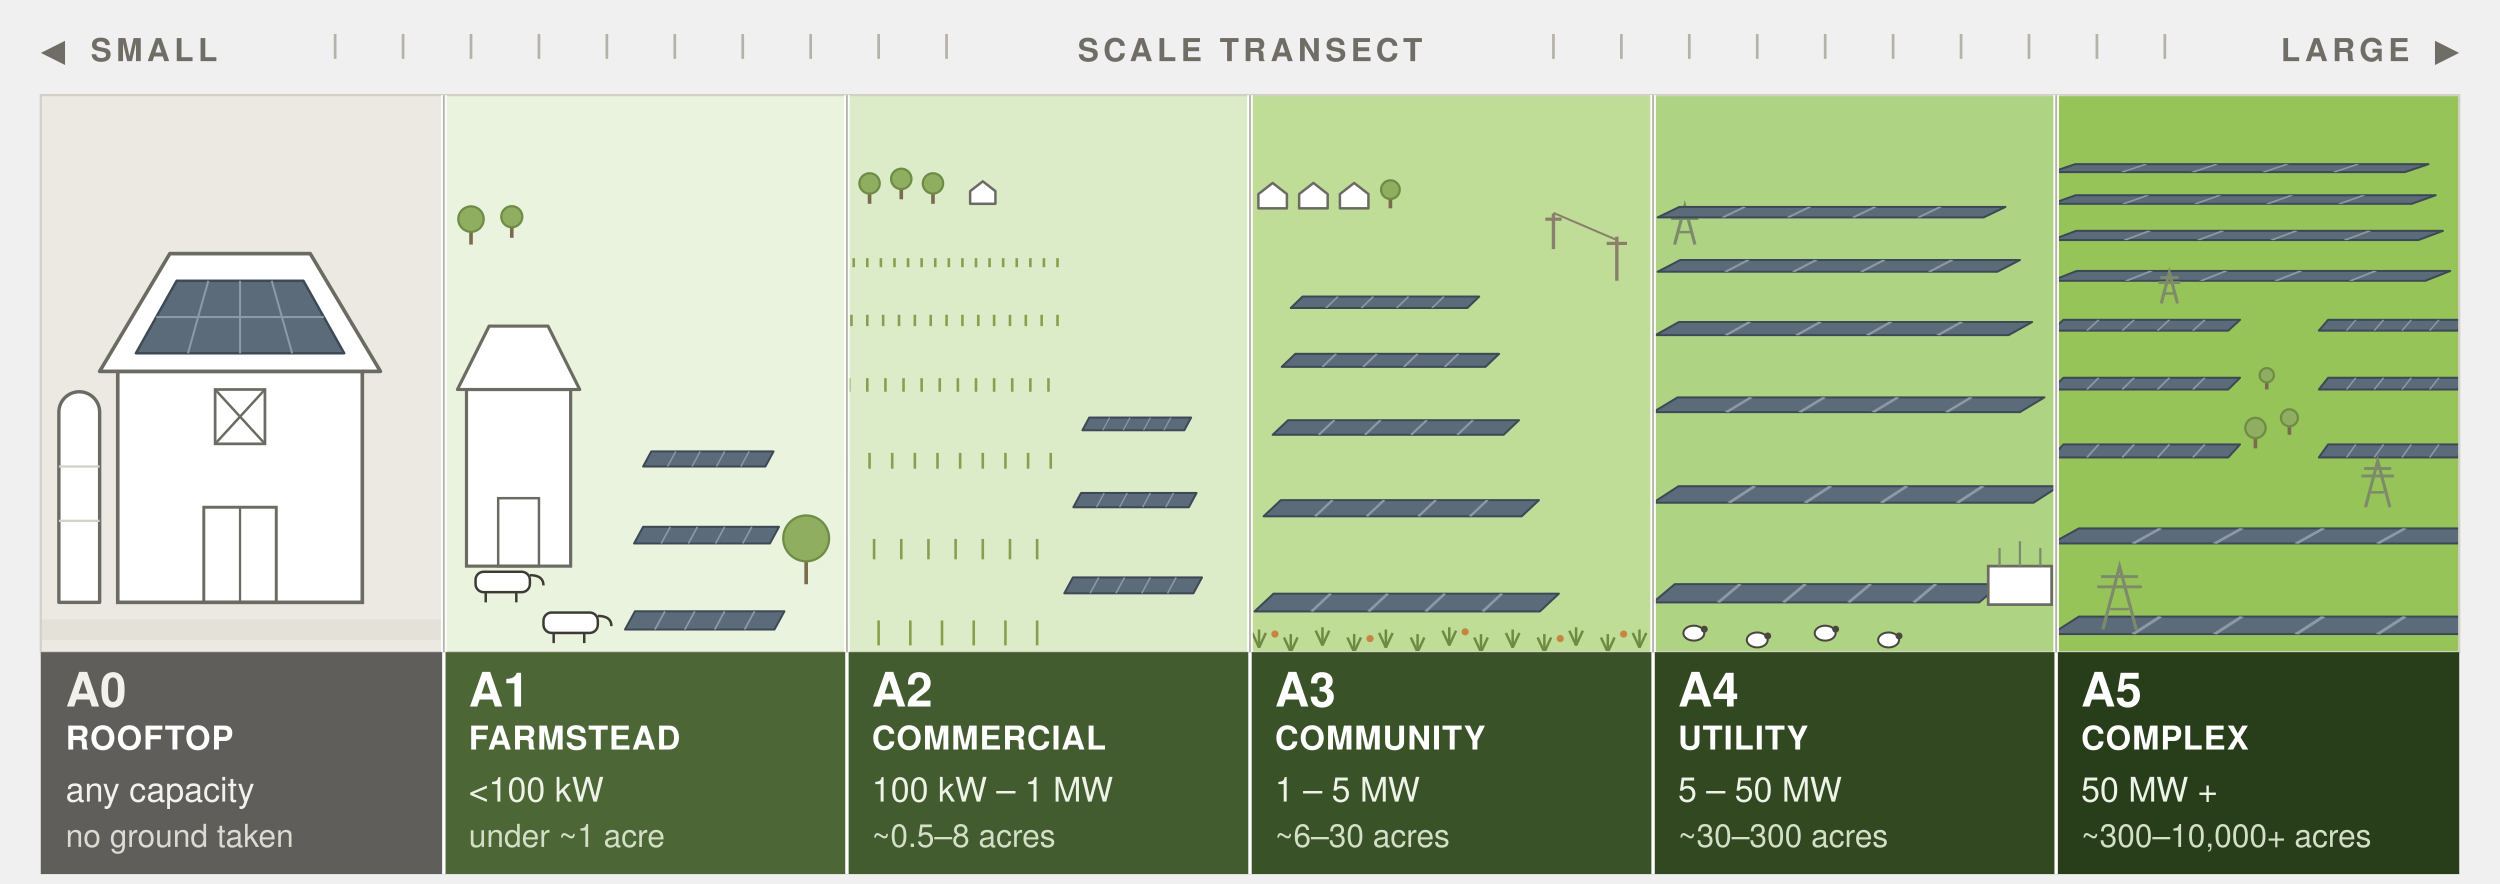
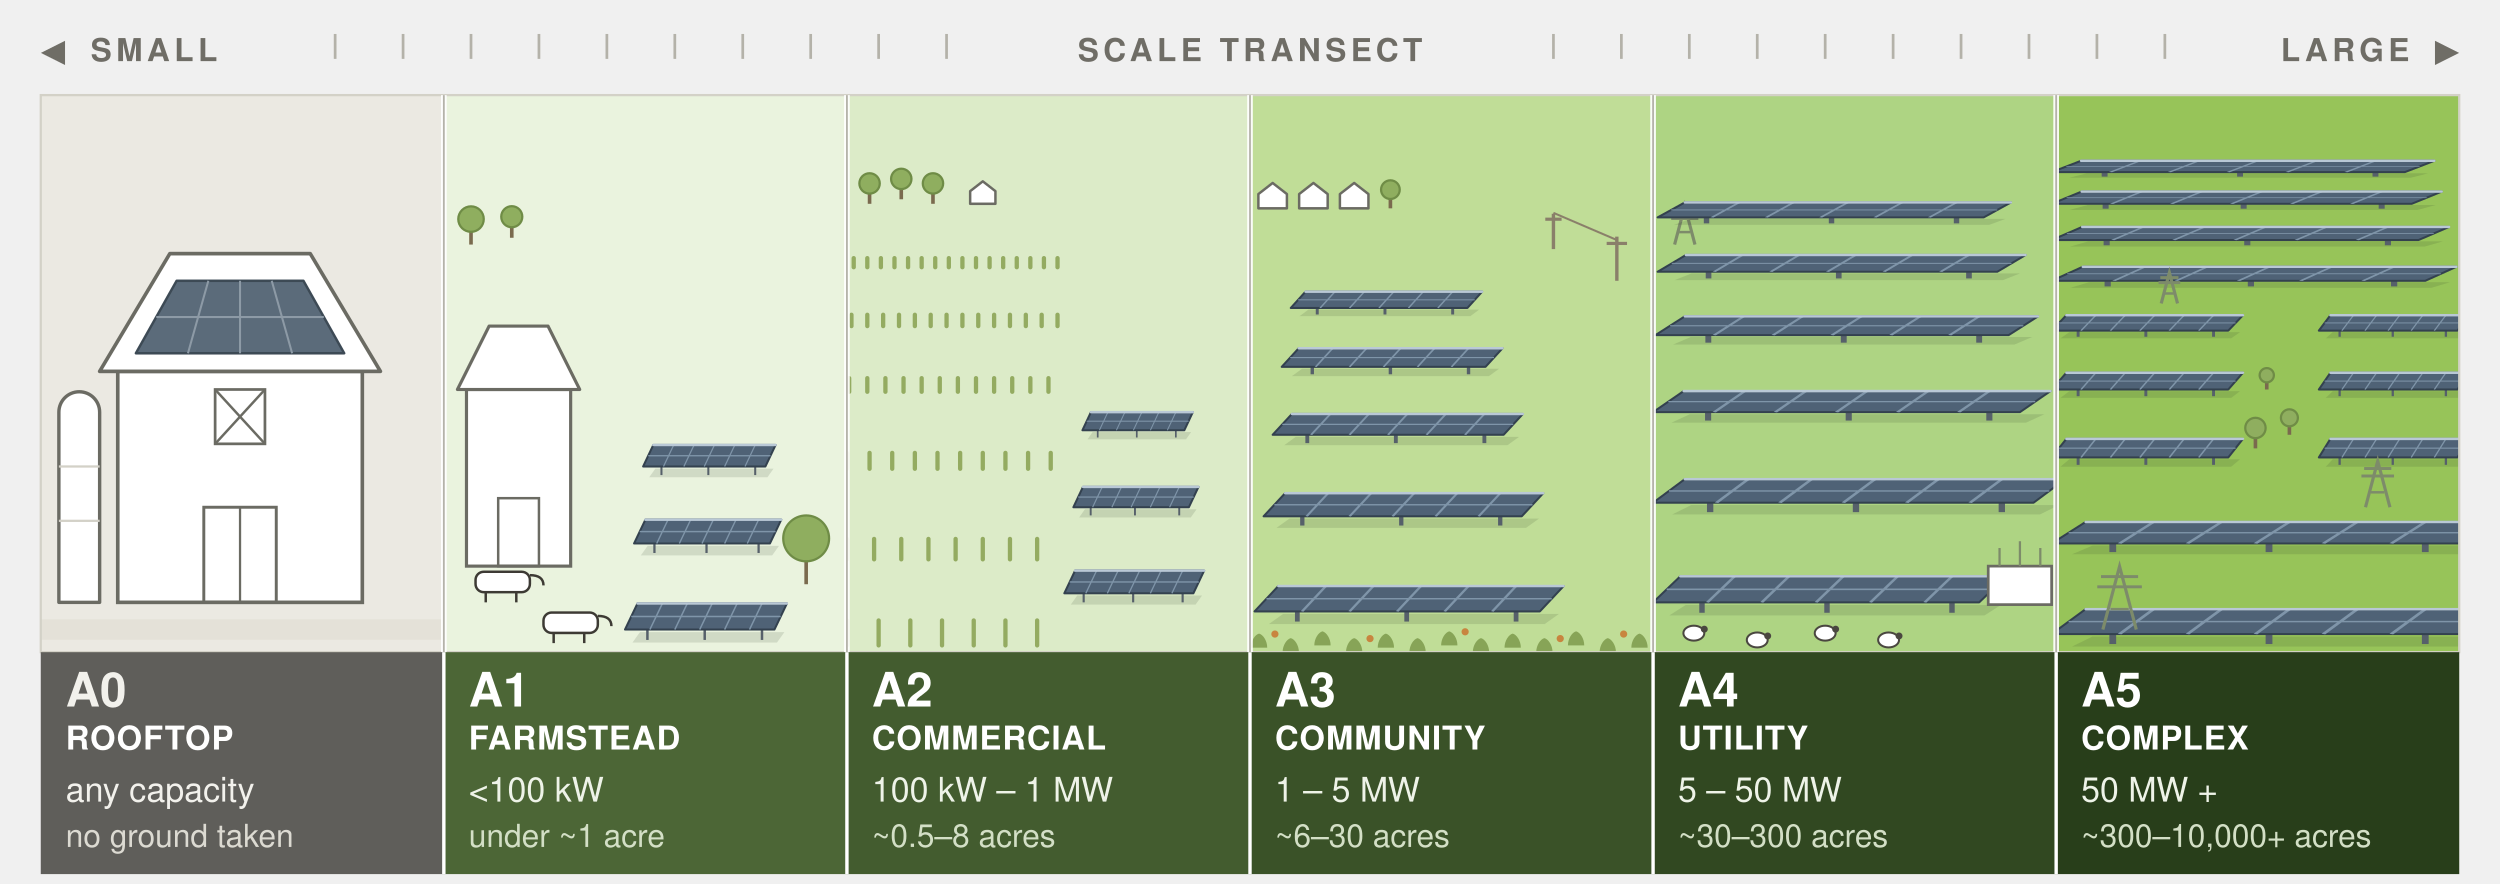
<svg xmlns="http://www.w3.org/2000/svg" width="1104" height="390" viewBox="0 0 1104 390" role="img">
  <style>
text{font-family:"Helvetica Neue",Helvetica,"Segoe UI",Arial,sans-serif}
.hd{font-size:14px;font-weight:700;letter-spacing:.14em;fill:#6f6d66}
.cd{font-size:21px;font-weight:700;fill:#ffffff}
.cd0{font-size:21px;font-weight:700;fill:#f2f1ec}
.nm{font-size:14.5px;font-weight:700;letter-spacing:.03em;fill:#ffffff}
.ca{font-size:15px;fill:#eef3e8}
.ca0{font-size:15px;fill:#f2f1ec}
.ac{font-size:14px;fill:#d3dfc6}
.ac0{font-size:14px;fill:#dcdad2}
</style>
  <defs>
    <g id="row">
-       <polygon points="0,0 60,0 64,-7 4,-7" fill="#5b6b7a" stroke="#3d4a55" stroke-width="0.9" stroke-linejoin="round" vector-effect="non-scaling-stroke" />
-       <g stroke="#8d9aa6" stroke-width="0.7" vector-effect="non-scaling-stroke">
-         <path d="M12,0 L16,-7 M24,0 L28,-7 M36,0 L40,-7 M48,0 L52,-7" />
-       </g>
+       <polygon points="3,5 61,5 64,1 6,1" fill="#2b3a24" fill-opacity="0.14" />
+       <g stroke="#56606a" stroke-width="1" vector-effect="non-scaling-stroke">
+         <path d="M9,0 v4 M32,0 v4 M55,0 v4" />
+       </g>
+       <polygon points="0,0 60,0 65,-10 5,-10" fill="#4f6276" stroke="#33414f" stroke-width="0.9" stroke-linejoin="round" vector-effect="non-scaling-stroke" />
+       <g stroke="#7f95a9" stroke-width="0.6" vector-effect="non-scaling-stroke">
+         <path d="M2.5,-5 H62.5 M10,0 L15,-10 M20,0 L25,-10 M30,0 L35,-10 M40,0 L45,-10 M50,0 L55,-10" />
+       </g>
+       <line x1="5" y1="-10" x2="65" y2="-10" stroke="#b9c8d6" stroke-width="1.1" stroke-linecap="round" vector-effect="non-scaling-stroke" />
    </g>
    <g id="tree">
      <line x1="0" y1="0" x2="0" y2="-10" stroke="#7a6a4e" stroke-width="1.6" vector-effect="non-scaling-stroke" />
      <circle cx="0" cy="-15" r="7.5" fill="#8fae5f" stroke="#6f8c46" stroke-width="1" vector-effect="non-scaling-stroke" />
    </g>
    <g id="house">
      <polygon points="-9,0 -9,-9 0,-16 9,-9 9,0" fill="#ffffff" stroke="#6b6b63" stroke-width="1.1" stroke-linejoin="round" vector-effect="non-scaling-stroke" />
    </g>
    <g id="cow">
      <rect x="-8" y="-9" width="16" height="6" rx="2.4" fill="#ffffff" stroke="#3d3a34" stroke-width="1.1" vector-effect="non-scaling-stroke" />
      <line x1="-5" y1="-3" x2="-5" y2="0" stroke="#3d3a34" stroke-width="1.1" vector-effect="non-scaling-stroke" />
      <line x1="4" y1="-3" x2="4" y2="0" stroke="#3d3a34" stroke-width="1.1" vector-effect="non-scaling-stroke" />
      <path d="M8,-8 q4,0 4,3" fill="none" stroke="#3d3a34" stroke-width="1.1" vector-effect="non-scaling-stroke" />
    </g>
    <g id="sheep">
      <ellipse cx="0" cy="-4" rx="4.2" ry="3" fill="#ffffff" stroke="#4a4740" stroke-width="0.9" vector-effect="non-scaling-stroke" />
      <circle cx="4.2" cy="-5.6" r="1.4" fill="#4a4740" />
    </g>
    <g id="tuft">
-       <line x1="0" y1="0" x2="-3" y2="-6.5" stroke="#6f8a41" stroke-width="1.1" vector-effect="non-scaling-stroke" />
-       <line x1="0" y1="0" x2="0" y2="-8" stroke="#6f8a41" stroke-width="1.1" vector-effect="non-scaling-stroke" />
-       <line x1="0" y1="0" x2="3" y2="-6.5" stroke="#6f8a41" stroke-width="1.1" vector-effect="non-scaling-stroke" />
+       <path d="M-3.6,0 C-3.6,-3.1 -1.7,-5.8 0,-6.2 C1.7,-5.8 3.6,-3.1 3.6,0 Z" fill="#7d9a4b" fill-opacity="0.85" />
    </g>
    <g id="pole">
      <line x1="0" y1="0" x2="0" y2="-26" stroke="#8a7f6a" stroke-width="1.5" vector-effect="non-scaling-stroke" />
      <line x1="-6" y1="-22" x2="6" y2="-22" stroke="#8a7f6a" stroke-width="1.4" vector-effect="non-scaling-stroke" />
    </g>
    <g id="tower">
      <path d="M-9,0 L0,-34 L9,0" fill="none" stroke="#7d8b6a" stroke-width="1.4" vector-effect="non-scaling-stroke" />
      <path d="M-12,-23 L12,-23 M-10,-28.5 L10,-28.5" stroke="#7d8b6a" stroke-width="1.3" vector-effect="non-scaling-stroke" />
      <path d="M-5,-11 L5,-11" stroke="#7d8b6a" stroke-width="1.1" vector-effect="non-scaling-stroke" />
    </g>
    <clipPath id="p0">
      <rect x="18" y="42" width="178" height="246" />
    </clipPath>
    <clipPath id="p1">
      <rect x="196" y="42" width="178" height="246" />
    </clipPath>
    <clipPath id="p2">
      <rect x="374" y="42" width="178" height="246" />
    </clipPath>
    <clipPath id="p3">
      <rect x="552" y="42" width="178" height="246" />
    </clipPath>
    <clipPath id="p4">
      <rect x="730" y="42" width="178" height="246" />
    </clipPath>
    <clipPath id="p5">
      <rect x="908" y="42" width="178" height="246" />
    </clipPath>
  </defs>
  <text class="hd" x="18" y="27">◀</text>
  <text class="hd" x="40" y="27">SMALL</text>
  <g stroke="#b4b2a9" stroke-width="1.2">
    <path d="M148,15 v11 M178,15 v11 M208,15 v11 M238,15 v11 M268,15 v11 M298,15 v11 M328,15 v11 M358,15 v11 M388,15 v11 M418,15 v11" />
  </g>
  <text class="hd" x="552" y="27" text-anchor="middle">SCALE TRANSECT</text>
  <g stroke="#b4b2a9" stroke-width="1.2">
    <path d="M686,15 v11 M716,15 v11 M746,15 v11 M776,15 v11 M806,15 v11 M836,15 v11 M866,15 v11 M896,15 v11 M926,15 v11 M956,15 v11" />
  </g>
  <text class="hd" x="1064" y="27" text-anchor="end">LARGE</text>
  <text class="hd" x="1086" y="27" text-anchor="end">▶</text>
  <g clip-path="url(#p0)">
    <g transform="translate(0,-42)">
      <rect x="18" y="84" width="178" height="246" fill="#EBE9E2" />
      <path d="M26,308 v-84 a9,9 0 0 1 18,0 v84 z" fill="#ffffff" stroke="#6b6b63" stroke-width="1.5" stroke-linejoin="round" />
      <path d="M26,248 h18 M26,272 h18" stroke="#d3d1c7" stroke-width="1" />
      <rect x="52" y="206" width="108" height="102" fill="#ffffff" stroke="#6b6b63" stroke-width="1.6" />
      <polygon points="44,206 75,154 137,154 168,206" fill="#ffffff" stroke="#6b6b63" stroke-width="1.6" stroke-linejoin="round" />
      <polygon points="78,166 134,166 152,198 60,198" fill="#5b6b7a" stroke="#3d4a55" stroke-width="1.1" stroke-linejoin="round" />
      <g stroke="#8d9aa6" stroke-width="0.9">
        <path d="M92,166 L83,198 M106,166 L106,198 M120,166 L129,198 M69,182 L143,182" />
      </g>
      <rect x="90" y="266" width="32" height="42" fill="none" stroke="#6b6b63" stroke-width="1.3" />
      <line x1="106" y1="266" x2="106" y2="308" stroke="#6b6b63" stroke-width="1" />
      <rect x="95" y="214" width="22" height="24" fill="none" stroke="#6b6b63" stroke-width="1.2" />
      <path d="M95,214 L117,238 M117,214 L95,238" stroke="#6b6b63" stroke-width="1.1" fill="none" />
      <path d="M18,320 h178" stroke="#e4e1d8" stroke-width="9" />
    </g>
  </g>
  <g clip-path="url(#p1)">
    <g transform="translate(0,-42)">
      <rect x="196" y="84" width="178" height="246" fill="#EAF3DE" />
      <use href="#tree" transform="translate(208,150) scale(0.75)" />
      <use href="#tree" transform="translate(226,147) scale(0.62)" />
      <use href="#tree" transform="translate(356,300) scale(1.35)" />
      <rect x="206" y="214" width="46" height="78" fill="#ffffff" stroke="#6b6b63" stroke-width="1.4" />
      <polygon points="202,214 216,186 242,186 256,214" fill="#ffffff" stroke="#6b6b63" stroke-width="1.4" stroke-linejoin="round" />
      <rect x="220" y="262" width="18" height="30" fill="none" stroke="#6b6b63" stroke-width="1.1" />
      <use href="#row" transform="translate(284,248) scale(0.9,0.95)" />
      <use href="#row" transform="translate(280,282) scale(1.0,1.05)" />
      <use href="#row" transform="translate(276,320) scale(1.1,1.15)" />
      <use href="#cow" transform="translate(222,308) scale(1.5)" />
      <use href="#cow" transform="translate(252,326) scale(1.5)" />
    </g>
  </g>
  <g clip-path="url(#p2)">
    <g transform="translate(0,-42)">
      <rect x="374" y="84" width="178" height="246" fill="#DCEBC8" />
      <use href="#tree" transform="translate(384,132) scale(0.6)" />
      <use href="#tree" transform="translate(398,130) scale(0.6)" />
      <use href="#tree" transform="translate(412,132) scale(0.6)" />
      <use href="#house" transform="translate(434,132) scale(0.62)" />
-       <g stroke="#87a04f" stroke-width="1.15">
+       <g stroke="#87a04f" stroke-width="1.9" stroke-linecap="round" stroke-opacity="0.85">
        <path d="M377,160 v-4 M383,160 v-4 M389,160 v-4 M395,160 v-4 M401,160 v-4 M407,160 v-4 M413,160 v-4 M419,160 v-4 M425,160 v-4 M431,160 v-4 M437,160 v-4 M443,160 v-4 M449,160 v-4 M455,160 v-4 M461,160 v-4 M467,160 v-4" />
        <path d="M376,186 v-5 M383,186 v-5 M390,186 v-5 M397,186 v-5 M404,186 v-5 M411,186 v-5 M418,186 v-5 M425,186 v-5 M432,186 v-5 M439,186 v-5 M446,186 v-5 M453,186 v-5 M460,186 v-5 M467,186 v-5" />
        <path d="M375,215 v-6 M383,215 v-6 M391,215 v-6 M399,215 v-6 M407,215 v-6 M415,215 v-6 M423,215 v-6 M431,215 v-6 M439,215 v-6 M447,215 v-6 M455,215 v-6 M463,215 v-6" />
        <path d="M374,249 v-7 M384,249 v-7 M394,249 v-7 M404,249 v-7 M414,249 v-7 M424,249 v-7 M434,249 v-7 M444,249 v-7 M454,249 v-7 M464,249 v-7" />
        <path d="M374,289 v-9 M386,289 v-9 M398,289 v-9 M410,289 v-9 M422,289 v-9 M434,289 v-9 M446,289 v-9 M458,289 v-9" />
        <path d="M374,327 v-11 M388,327 v-11 M402,327 v-11 M416,327 v-11 M430,327 v-11 M444,327 v-11 M458,327 v-11" />
      </g>
      <use href="#row" transform="translate(478,232) scale(0.75,0.8)" />
      <use href="#row" transform="translate(474,266) scale(0.85,0.9)" />
      <use href="#row" transform="translate(470,304) scale(0.95,1.0)" />
    </g>
  </g>
  <g clip-path="url(#p3)">
    <g transform="translate(0,-42)">
      <rect x="552" y="84" width="178" height="246" fill="#C0DD97" />
      <use href="#house" transform="translate(562,134) scale(0.7)" />
      <use href="#house" transform="translate(580,134) scale(0.7)" />
      <use href="#house" transform="translate(598,134) scale(0.7)" />
      <use href="#tree" transform="translate(614,134) scale(0.55)" />
      <use href="#pole" transform="translate(714,166) scale(0.75)" />
      <use href="#pole" transform="translate(686,152) scale(0.6)" />
      <path d="M686,136 L714,148" stroke="#8a7f6a" stroke-width="0.9" fill="none" />
      <use href="#row" transform="translate(570,178) scale(1.3,0.72)" />
      <use href="#row" transform="translate(566,204) scale(1.5,0.82)" />
      <use href="#row" transform="translate(562,234) scale(1.7,0.92)" />
      <use href="#row" transform="translate(558,270) scale(1.9,1.02)" />
      <use href="#row" transform="translate(554,312) scale(2.1,1.12)" />
      <g>
        <use href="#tuft" x="556" y="328" />
        <use href="#tuft" x="570" y="330" />
        <use href="#tuft" x="584" y="327" />
        <use href="#tuft" x="598" y="330" />
        <use href="#tuft" x="612" y="328" />
        <use href="#tuft" x="626" y="330" />
        <use href="#tuft" x="640" y="327" />
        <use href="#tuft" x="654" y="330" />
        <use href="#tuft" x="668" y="328" />
        <use href="#tuft" x="682" y="330" />
        <use href="#tuft" x="696" y="327" />
        <use href="#tuft" x="710" y="330" />
        <use href="#tuft" x="724" y="328" />
      </g>
      <g fill="#c8853f">
        <circle cx="563" cy="322" r="1.6" />
        <circle cx="605" cy="324" r="1.6" />
        <circle cx="647" cy="321" r="1.6" />
        <circle cx="689" cy="324" r="1.6" />
        <circle cx="717" cy="322" r="1.6" />
      </g>
    </g>
  </g>
  <g clip-path="url(#p4)">
    <g transform="translate(0,-42)">
      <rect x="730" y="84" width="178" height="246" fill="#AED483" />
      <use href="#tower" transform="translate(744,150) scale(0.5)" />
      <use href="#row" transform="translate(732,138) scale(2.4,0.66)" />
      <use href="#row" transform="translate(732,162) scale(2.5,0.74)" />
      <use href="#row" transform="translate(731,190) scale(2.6,0.83)" />
      <use href="#row" transform="translate(730,224) scale(2.7,0.93)" />
      <use href="#row" transform="translate(730,264) scale(2.8,1.04)" />
      <use href="#row" transform="translate(730,308) scale(2.4,1.15)" />
      <rect x="878" y="292" width="28" height="17" fill="#ffffff" stroke="#6b6b63" stroke-width="1.2" />
      <path d="M883,292 v-8 M892,292 v-11 M901,292 v-8" stroke="#7d8b6a" stroke-width="1" />
      <use href="#sheep" transform="translate(748,326) scale(1.1)" />
      <use href="#sheep" transform="translate(776,329) scale(1.1)" />
      <use href="#sheep" transform="translate(806,326) scale(1.1)" />
      <use href="#sheep" transform="translate(834,329) scale(1.1)" />
    </g>
  </g>
  <g clip-path="url(#p5)">
    <g transform="translate(0,-42)">
      <rect x="908" y="84" width="178" height="246" fill="#97C459" />
      <use href="#row" transform="translate(906,118) scale(2.6,0.50)" />
      <use href="#row" transform="translate(906,132) scale(2.65,0.54)" />
      <use href="#row" transform="translate(906,148) scale(2.7,0.58)" />
      <use href="#row" transform="translate(906,166) scale(2.75,0.62)" />
      <use href="#row" transform="translate(906,188) scale(1.30,0.68)" />
      <use href="#row" transform="translate(1024,188) scale(1.02,0.68)" />
      <use href="#row" transform="translate(906,214) scale(1.30,0.74)" />
      <use href="#row" transform="translate(1024,214) scale(1.02,0.74)" />
      <use href="#row" transform="translate(906,244) scale(1.30,0.82)" />
      <use href="#row" transform="translate(1024,244) scale(1.02,0.82)" />
      <use href="#row" transform="translate(906,282) scale(3.0,0.95)" />
      <use href="#row" transform="translate(906,322) scale(3.0,1.10)" />
      <use href="#tree" transform="translate(996,240) scale(0.6)" />
      <use href="#tree" transform="translate(1011,234) scale(0.5)" />
      <use href="#tree" transform="translate(1001,214) scale(0.42)" />
      <use href="#tower" transform="translate(958,176) scale(0.40)" />
      <use href="#tower" transform="translate(1050,266) scale(0.60)" />
      <use href="#tower" transform="translate(936,320) scale(0.82)" />
    </g>
  </g>
  <rect x="18" y="42" width="1068" height="246" fill="none" stroke="#d3d1c7" stroke-width="1" />
  <g stroke="#ffffff" stroke-width="2.5" opacity="0.92">
    <path d="M196,42 v246 M374,42 v246 M552,42 v246 M730,42 v246 M908,42 v246" />
  </g>
  <g stroke="#b4b2a9" stroke-width="0.8">
    <path d="M196,42 v246 M374,42 v246 M552,42 v246 M730,42 v246 M908,42 v246" />
  </g>
  <rect x="18" y="288" width="178" height="98" fill="#5f5e5a" />
  <rect x="196" y="288" width="178" height="98" fill="#4C6636" />
  <rect x="374" y="288" width="178" height="98" fill="#435C2F" />
  <rect x="552" y="288" width="178" height="98" fill="#3A5228" />
  <rect x="730" y="288" width="178" height="98" fill="#314821" />
  <rect x="908" y="288" width="178" height="98" fill="#283E1A" />
  <g stroke="#ffffff" stroke-width="1.5">
    <path d="M196,288 v98 M374,288 v98 M552,288 v98 M730,288 v98 M908,288 v98" />
  </g>
  <text class="cd0" x="29" y="312">A0</text>
  <text class="nm" x="29" y="331">ROOFTOP</text>
  <text class="ca0" x="29" y="354">any capacity</text>
  <text class="ac0" x="29" y="374">no ground taken</text>
  <text class="cd" x="207" y="312">A1</text>
  <text class="nm" x="207" y="331">FARMSTEAD</text>
  <text class="ca" x="207" y="354">&lt;100 kW</text>
  <text class="ac" x="207" y="374">under ~1 acre</text>
  <text class="cd" x="385" y="312">A2</text>
  <text class="nm" x="385" y="331">COMMERCIAL</text>
  <text class="ca" x="385" y="354">100 kW – 1 MW</text>
  <text class="ac" x="385" y="374">~0.5–8 acres</text>
  <text class="cd" x="563" y="312">A3</text>
  <text class="nm" x="563" y="331">COMMUNITY</text>
  <text class="ca" x="563" y="354">1 – 5 MW</text>
  <text class="ac" x="563" y="374">~6–30 acres</text>
  <text class="cd" x="741" y="312">A4</text>
  <text class="nm" x="741" y="331">UTILITY</text>
  <text class="ca" x="741" y="354">5 – 50 MW</text>
  <text class="ac" x="741" y="374">~30–300 acres</text>
  <text class="cd" x="919" y="312">A5</text>
  <text class="nm" x="919" y="331">COMPLEX</text>
  <text class="ca" x="919" y="354">50 MW +</text>
  <text class="ac" x="919" y="374">~300–10,000+ acres</text>
</svg>
